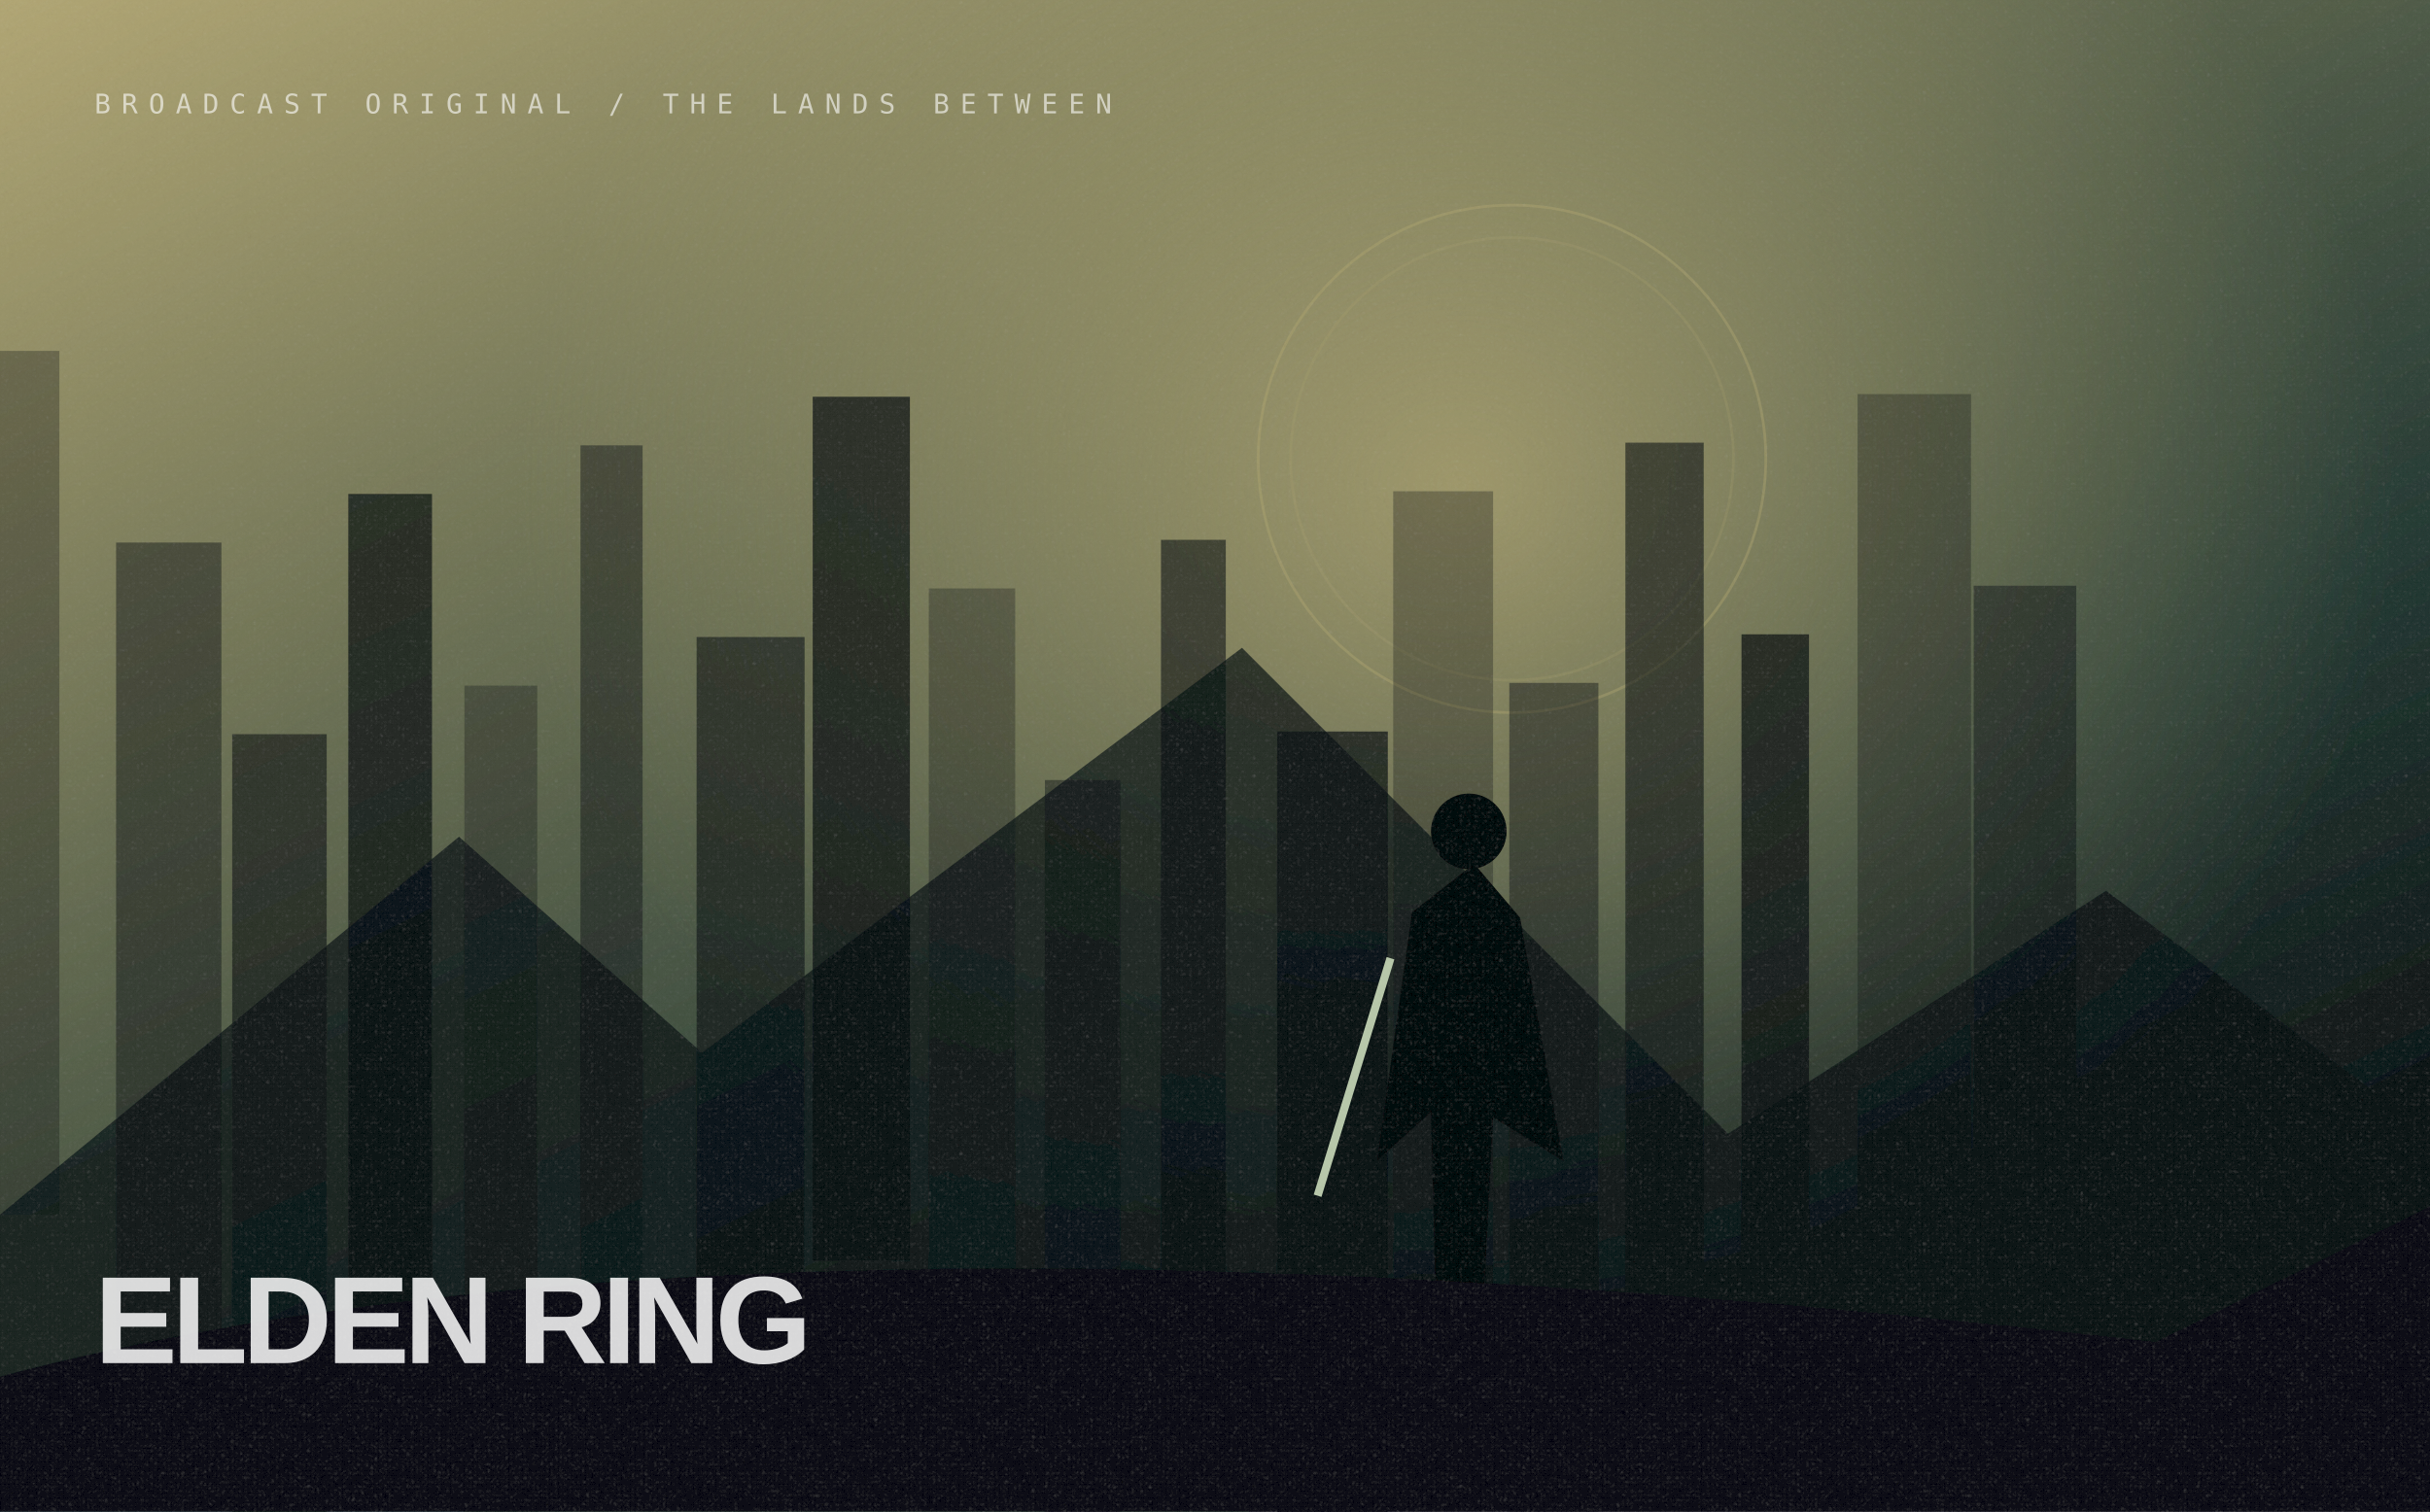
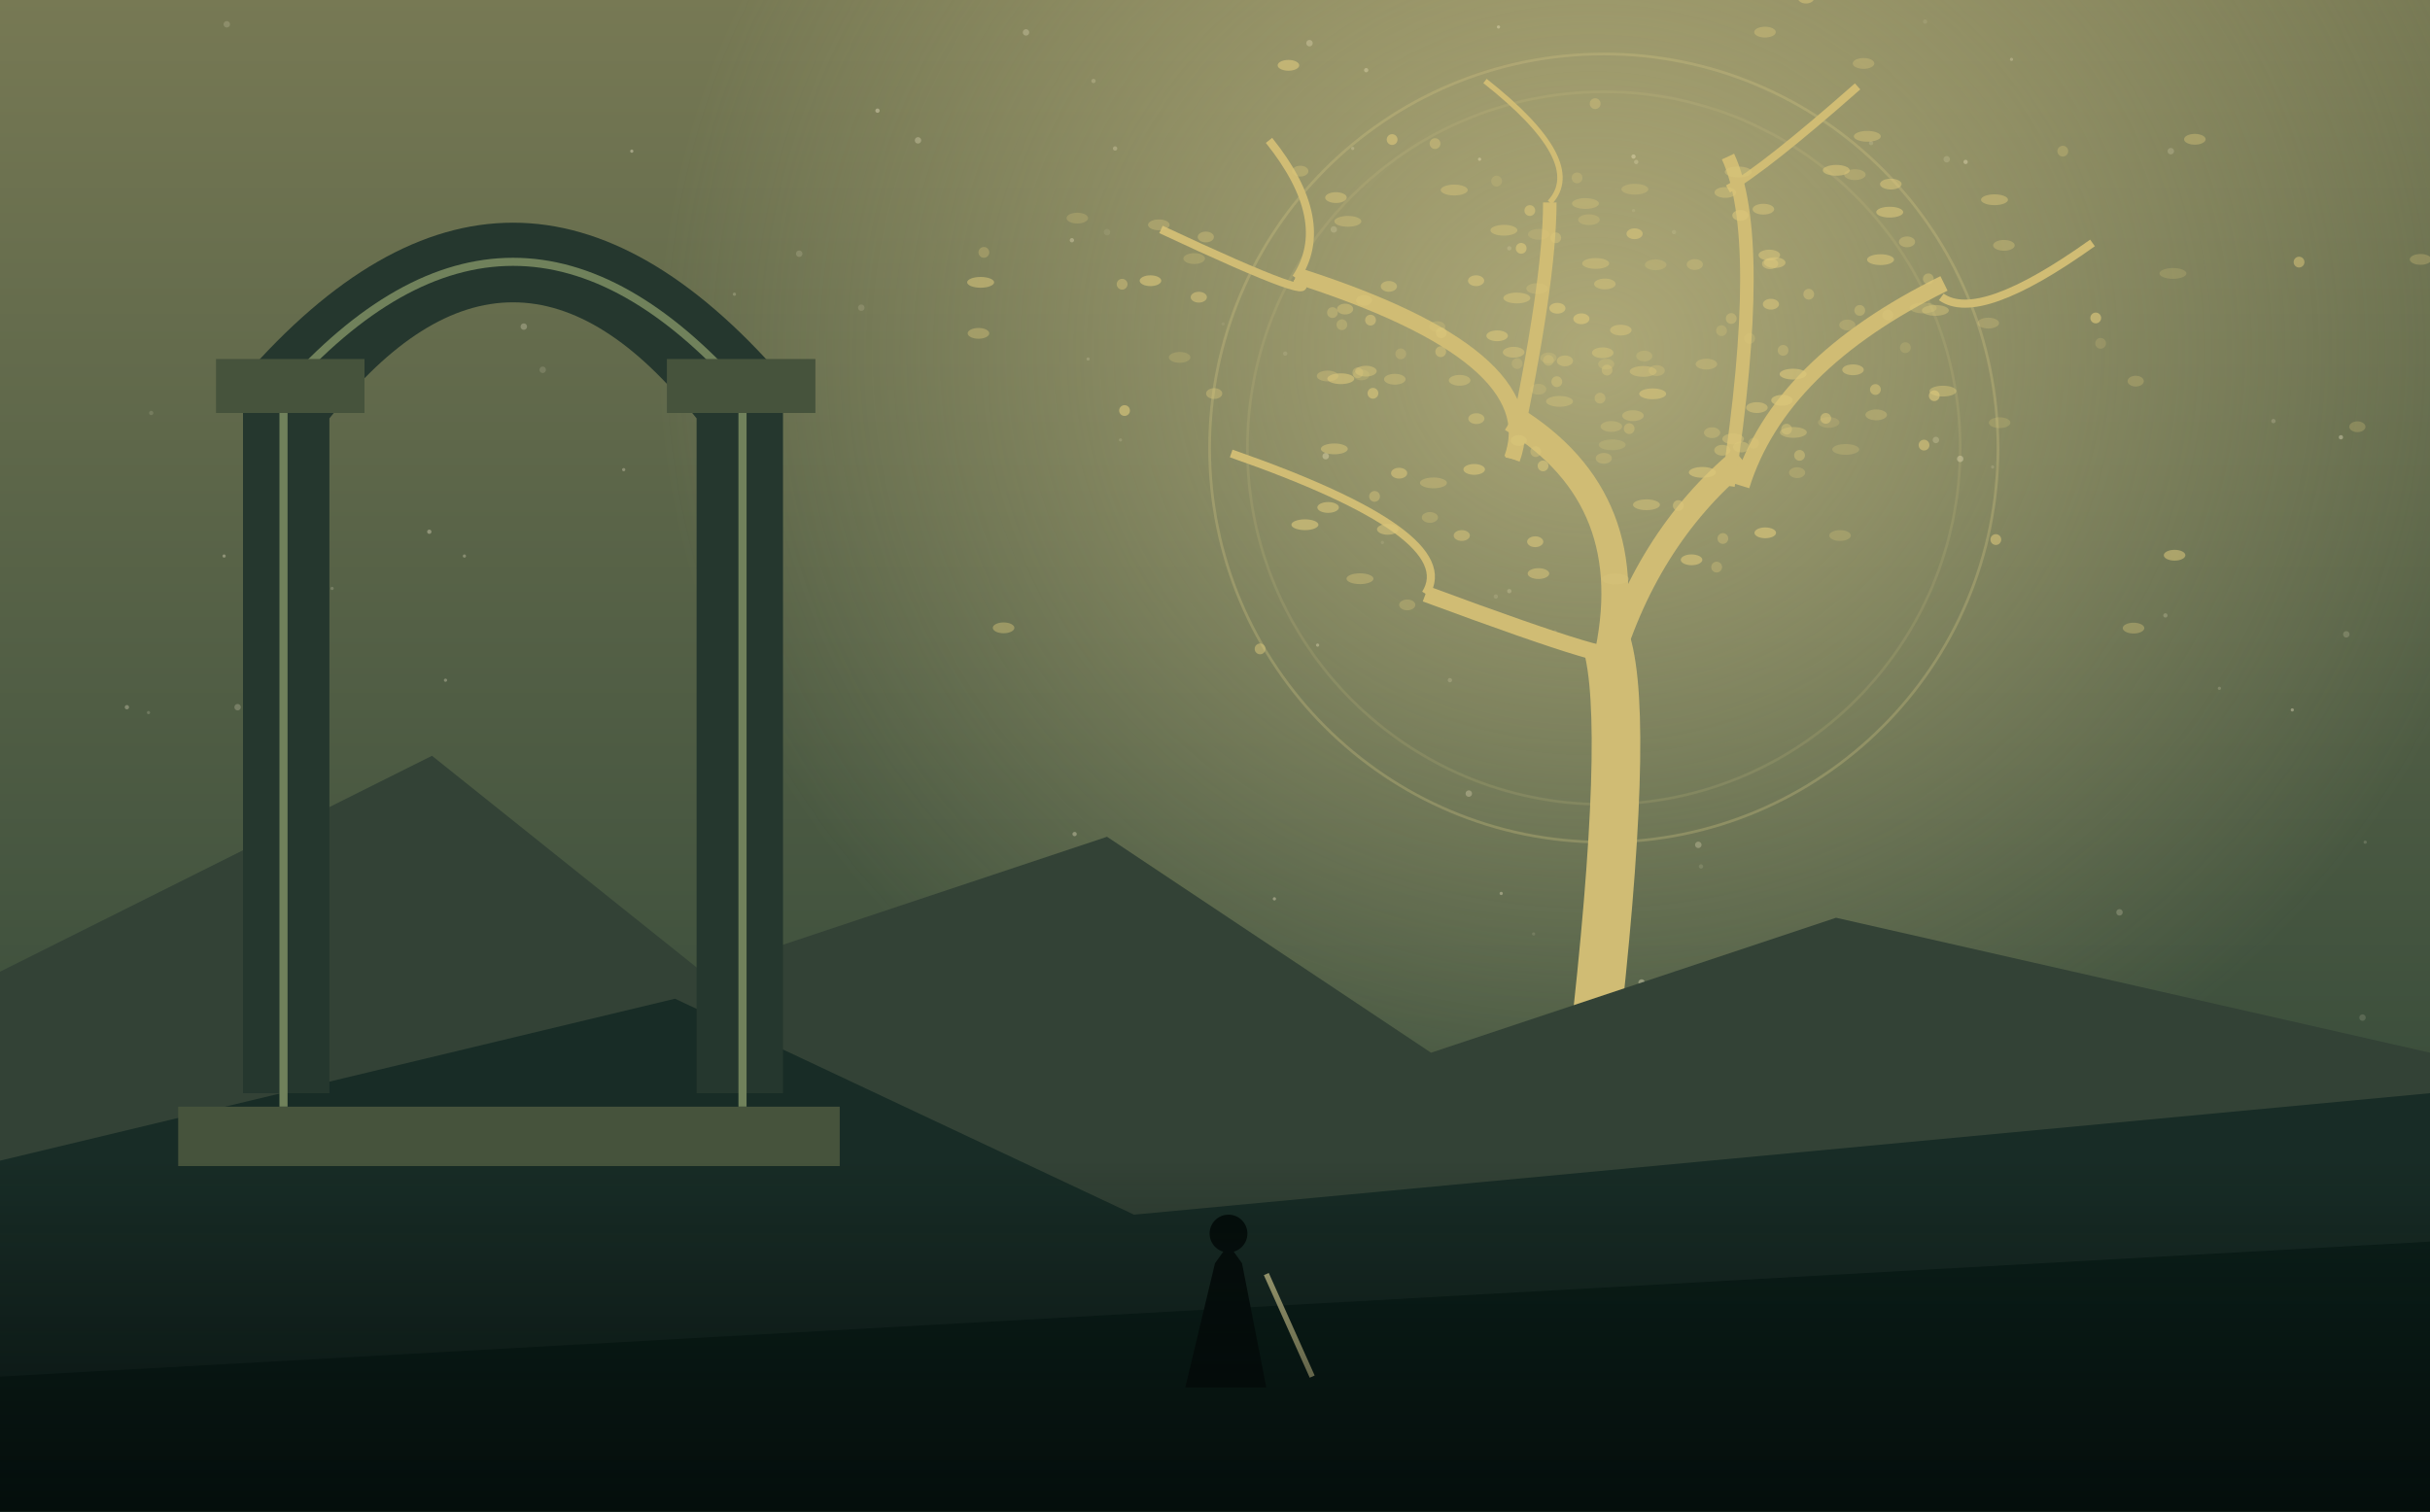
<svg xmlns="http://www.w3.org/2000/svg" width="900" height="560" viewBox="0 0 900 560">
  <defs>
-     <linearGradient id="bg" x2=".8" y2="1">
-       <stop stop-color="#b2a775" />
-       <stop offset=".7" stop-color="#263b35" />
-       <stop offset="1" stop-color="#070b0e" />
+     <linearGradient id="sky" x2="0" y2="1">
+       <stop stop-color="#777954" />
+       <stop offset="1" stop-color="#233d32" />
    </linearGradient>
-     <radialGradient id="sun">
-       <stop stop-color="#b2a775" stop-opacity=".8" />
-       <stop offset="1" stop-color="#b2a775" stop-opacity="0" />
+     <radialGradient id="light">
+       <stop stop-color="#e9d99a" stop-opacity=".55" />
+       <stop offset="1" stop-color="#e9d99a" stop-opacity="0" />
    </radialGradient>
-     <filter id="noise">
-       <feTurbulence baseFrequency=".6" numOctaves="3" stitchTiles="stitch" />
-       <feColorMatrix type="saturate" values="0" />
-       <feComponentTransfer>
-         <feFuncA type="linear" slope=".1" />
-       </feComponentTransfer>
-       <feBlend in="SourceGraphic" mode="soft-light" />
-     </filter>
+     <linearGradient id="shade" x2="0" y2="1">
+       <stop stop-color="#030908" stop-opacity="0" />
+       <stop offset="1" stop-color="#030908" stop-opacity=".8" />
+     </linearGradient>
  </defs>
-   <g filter="url(#noise)">
-     <path fill="url(#bg)" d="M0 0h900v560H0z" />
-     <ellipse cx="540" cy="180" rx="350" ry="310" fill="url(#sun)" />
-     <circle cx="560" cy="170" r="94" fill="none" stroke="#b2a775" stroke-opacity=".4" />
-     <circle cx="560" cy="170" r="82" fill="none" stroke="#b2a775" stroke-opacity=".2" />
-     <rect x="0" y="130" width="22" height="320" fill="#090f12" opacity="0.3" />
-     <rect x="43" y="201" width="39" height="320" fill="#090f12" opacity="0.43" />
-     <rect x="86" y="272" width="35" height="320" fill="#090f12" opacity="0.56" />
-     <rect x="129" y="183" width="31" height="320" fill="#090f12" opacity="0.69" />
-     <rect x="172" y="254" width="27" height="320" fill="#090f12" opacity="0.3" />
-     <rect x="215" y="165" width="23" height="320" fill="#090f12" opacity="0.43" />
-     <rect x="258" y="236" width="40" height="320" fill="#090f12" opacity="0.56" />
-     <rect x="301" y="147" width="36" height="320" fill="#090f12" opacity="0.69" />
-     <rect x="344" y="218" width="32" height="320" fill="#090f12" opacity="0.3" />
-     <rect x="387" y="289" width="28" height="320" fill="#090f12" opacity="0.43" />
-     <rect x="430" y="200" width="24" height="320" fill="#090f12" opacity="0.56" />
-     <rect x="473" y="271" width="41" height="320" fill="#090f12" opacity="0.69" />
-     <rect x="516" y="182" width="37" height="320" fill="#090f12" opacity="0.3" />
-     <rect x="559" y="253" width="33" height="320" fill="#090f12" opacity="0.43" />
-     <rect x="602" y="164" width="29" height="320" fill="#090f12" opacity="0.56" />
-     <rect x="645" y="235" width="25" height="320" fill="#090f12" opacity="0.69" />
-     <rect x="688" y="146" width="42" height="320" fill="#090f12" opacity="0.3" />
-     <rect x="731" y="217" width="38" height="320" fill="#090f12" opacity="0.43" />
-     <path d="M0 450 170 310 260 390 460 240 640 420 780 330 900 420V560H0" fill="#0a1216" opacity=".7" />
-     <path d="M510 430 523 338 546 320 563 340 579 430 553 414 549 490 532 490 530 412z" fill="#060a0c" />
-     <circle cx="544" cy="308" r="14" fill="#060a0c" />
-     <path d="M515 355 488 443" stroke="#b8c8aa" stroke-width="3" />
-     <path d="M0 510Q300 430 900 510V560H0" fill="#080e12" />
-   </g>
-   <text x="35" y="42" font-family="monospace" font-size="10" letter-spacing="4" fill="#fff" opacity=".6">BROADCAST ORIGINAL / THE LANDS BETWEEN</text>
-   <text x="35" y="505" font-family="Arial,sans-serif" font-size="46" font-weight="900" letter-spacing="-2" fill="#eee" opacity=".9">ELDEN RING</text>
+   <path d="M0 0h900v560H0z" fill="url(#sky)" />
+   <circle cx="296" cy="94" r="1.2" fill="#f5edd3" opacity="0.17" />
+   <circle cx="68" cy="405" r="0.8" fill="#f5edd3" opacity="0.27" />
+   <circle cx="822" cy="255" r="0.6" fill="#f5edd3" opacity="0.21" />
+   <circle cx="476" cy="131" r="0.8" fill="#f5edd3" opacity="0.14" />
+   <circle cx="630" cy="321" r="0.8" fill="#f5edd3" opacity="0.14" />
+   <circle cx="485" cy="16" r="1.2" fill="#f5edd3" opacity="0.31" />
+   <circle cx="453" cy="120" r="0.6" fill="#f5edd3" opacity="0.09" />
+   <circle cx="418" cy="427" r="0.8" fill="#f5edd3" opacity="0.35" />
+   <circle cx="253" cy="390" r="1.2" fill="#f5edd3" opacity="0.32" />
+   <circle cx="123" cy="218" r="0.6" fill="#f5edd3" opacity="0.20" />
+   <circle cx="804" cy="56" r="1.2" fill="#f5edd3" opacity="0.21" />
+   <circle cx="444" cy="351" r="1.2" fill="#f5edd3" opacity="0.27" />
+   <circle cx="617" cy="434" r="0.6" fill="#f5edd3" opacity="0.17" />
+   <circle cx="793" cy="385" r="0.6" fill="#f5edd3" opacity="0.23" />
+   <circle cx="842" cy="156" r="0.8" fill="#f5edd3" opacity="0.21" />
+   <circle cx="230" cy="351" r="1.2" fill="#f5edd3" opacity="0.23" />
+   <circle cx="380" cy="12" r="1.2" fill="#f5edd3" opacity="0.28" />
+   <circle cx="556" cy="331" r="0.6" fill="#f5edd3" opacity="0.37" />
+   <circle cx="88" cy="262" r="1.2" fill="#f5edd3" opacity="0.23" />
+   <circle cx="159" cy="197" r="0.8" fill="#f5edd3" opacity="0.35" />
+   <circle cx="413" cy="55" r="0.8" fill="#f5edd3" opacity="0.28" />
+   <circle cx="544" cy="294" r="1.2" fill="#f5edd3" opacity="0.31" />
+   <circle cx="172" cy="206" r="0.6" fill="#f5edd3" opacity="0.30" />
+   <circle cx="167" cy="320" r="0.6" fill="#f5edd3" opacity="0.11" />
+   <circle cx="743" cy="408" r="1.2" fill="#f5edd3" opacity="0.30" />
+   <circle cx="491" cy="169" r="1.2" fill="#f5edd3" opacity="0.36" />
+   <circle cx="772" cy="387" r="0.6" fill="#f5edd3" opacity="0.22" />
+   <circle cx="876" cy="312" r="0.6" fill="#f5edd3" opacity="0.17" />
+   <circle cx="726" cy="170" r="1.2" fill="#f5edd3" opacity="0.37" />
+   <circle cx="401" cy="349" r="1.2" fill="#f5edd3" opacity="0.20" />
+   <circle cx="728" cy="60" r="0.8" fill="#f5edd3" opacity="0.37" />
+   <circle cx="554" cy="221" r="0.8" fill="#f5edd3" opacity="0.16" />
+   <circle cx="472" cy="333" r="0.6" fill="#f5edd3" opacity="0.38" />
+   <circle cx="488" cy="239" r="0.6" fill="#f5edd3" opacity="0.34" />
+   <circle cx="605" cy="58" r="0.8" fill="#f5edd3" opacity="0.39" />
+   <circle cx="719" cy="444" r="0.8" fill="#f5edd3" opacity="0.39" />
+   <circle cx="24" cy="361" r="0.6" fill="#f5edd3" opacity="0.15" />
+   <circle cx="555" cy="10" r="0.6" fill="#f5edd3" opacity="0.39" />
+   <circle cx="548" cy="59" r="0.6" fill="#f5edd3" opacity="0.38" />
+   <circle cx="398" cy="309" r="0.8" fill="#f5edd3" opacity="0.35" />
+   <circle cx="325" cy="41" r="0.8" fill="#f5edd3" opacity="0.39" />
+   <circle cx="403" cy="133" r="0.6" fill="#f5edd3" opacity="0.20" />
+   <circle cx="568" cy="346" r="0.6" fill="#f5edd3" opacity="0.13" />
+   <circle cx="231" cy="174" r="0.6" fill="#f5edd3" opacity="0.31" />
+   <circle cx="272" cy="109" r="0.6" fill="#f5edd3" opacity="0.22" />
+   <circle cx="644" cy="402" r="0.6" fill="#f5edd3" opacity="0.25" />
+   <circle cx="785" cy="338" r="1.2" fill="#f5edd3" opacity="0.23" />
+   <circle cx="194" cy="121" r="1.2" fill="#f5edd3" opacity="0.27" />
+   <circle cx="501" cy="55" r="0.6" fill="#f5edd3" opacity="0.25" />
+   <circle cx="867" cy="162" r="0.8" fill="#f5edd3" opacity="0.37" />
+   <circle cx="606" cy="60" r="0.8" fill="#f5edd3" opacity="0.27" />
+   <circle cx="38" cy="365" r="1.2" fill="#f5edd3" opacity="0.27" />
+   <circle cx="620" cy="86" r="0.8" fill="#f5edd3" opacity="0.13" />
+   <circle cx="405" cy="30" r="0.8" fill="#f5edd3" opacity="0.23" />
+   <circle cx="713" cy="8" r="0.8" fill="#f5edd3" opacity="0.11" />
+   <circle cx="693" cy="53" r="0.8" fill="#f5edd3" opacity="0.17" />
+   <circle cx="738" cy="173" r="0.6" fill="#f5edd3" opacity="0.17" />
+   <circle cx="849" cy="263" r="0.6" fill="#f5edd3" opacity="0.38" />
+   <circle cx="541" cy="396" r="0.6" fill="#f5edd3" opacity="0.38" />
+   <circle cx="470" cy="432" r="1.2" fill="#f5edd3" opacity="0.32" />
+   <circle cx="319" cy="114" r="1.2" fill="#f5edd3" opacity="0.15" />
+   <circle cx="745" cy="22" r="0.6" fill="#f5edd3" opacity="0.29" />
+   <circle cx="165" cy="252" r="0.6" fill="#f5edd3" opacity="0.31" />
+   <circle cx="608" cy="364" r="1.2" fill="#f5edd3" opacity="0.38" />
+   <circle cx="264" cy="400" r="1.2" fill="#f5edd3" opacity="0.29" />
+   <circle cx="274" cy="313" r="0.6" fill="#f5edd3" opacity="0.32" />
+   <circle cx="717" cy="163" r="1.2" fill="#f5edd3" opacity="0.24" />
+   <circle cx="629" cy="313" r="1.2" fill="#f5edd3" opacity="0.29" />
+   <circle cx="605" cy="78" r="0.6" fill="#f5edd3" opacity="0.12" />
+   <circle cx="143" cy="342" r="1.2" fill="#f5edd3" opacity="0.15" />
+   <circle cx="84" cy="9" r="1.2" fill="#f5edd3" opacity="0.18" />
+   <circle cx="234" cy="56" r="0.6" fill="#f5edd3" opacity="0.38" />
+   <circle cx="702" cy="363" r="1.2" fill="#f5edd3" opacity="0.36" />
+   <circle cx="576" cy="234" r="0.6" fill="#f5edd3" opacity="0.12" />
+   <circle cx="721" cy="59" r="1.2" fill="#f5edd3" opacity="0.18" />
+   <circle cx="56" cy="153" r="0.8" fill="#f5edd3" opacity="0.14" />
+   <circle cx="205" cy="435" r="0.6" fill="#f5edd3" opacity="0.23" />
+   <circle cx="166" cy="357" r="0.8" fill="#f5edd3" opacity="0.17" />
+   <circle cx="201" cy="137" r="1.2" fill="#f5edd3" opacity="0.15" />
+   <circle cx="410" cy="86" r="1.2" fill="#f5edd3" opacity="0.09" />
+   <circle cx="244" cy="399" r="1.2" fill="#f5edd3" opacity="0.33" />
+   <circle cx="537" cy="252" r="0.8" fill="#f5edd3" opacity="0.21" />
+   <circle cx="615" cy="432" r="1.2" fill="#f5edd3" opacity="0.15" />
+   <circle cx="512" cy="201" r="0.6" fill="#f5edd3" opacity="0.12" />
+   <circle cx="506" cy="26" r="0.8" fill="#f5edd3" opacity="0.34" />
+   <circle cx="415" cy="163" r="0.6" fill="#f5edd3" opacity="0.16" />
+   <circle cx="55" cy="264" r="0.6" fill="#f5edd3" opacity="0.19" />
+   <circle cx="559" cy="92" r="0.8" fill="#f5edd3" opacity="0.19" />
+   <circle cx="559" cy="219" r="0.8" fill="#f5edd3" opacity="0.25" />
+   <circle cx="340" cy="52" r="1.2" fill="#f5edd3" opacity="0.30" />
+   <circle cx="226" cy="446" r="0.6" fill="#f5edd3" opacity="0.10" />
+   <circle cx="397" cy="89" r="0.8" fill="#f5edd3" opacity="0.33" />
+   <circle cx="875" cy="377" r="1.2" fill="#f5edd3" opacity="0.15" />
+   <circle cx="47" cy="262" r="0.8" fill="#f5edd3" opacity="0.31" />
+   <circle cx="536" cy="422" r="1.2" fill="#f5edd3" opacity="0.25" />
+   <circle cx="494" cy="85" r="1.2" fill="#f5edd3" opacity="0.21" />
+   <circle cx="869" cy="235" r="1.2" fill="#f5edd3" opacity="0.18" />
+   <circle cx="83" cy="206" r="0.6" fill="#f5edd3" opacity="0.35" />
+   <circle cx="802" cy="228" r="0.8" fill="#f5edd3" opacity="0.22" />
+   <circle cx="309" cy="426" r="0.6" fill="#f5edd3" opacity="0.25" />
+   <ellipse cx="590" cy="130" rx="350" ry="320" fill="url(#light)" />
+   <circle cx="594" cy="166" r="146" fill="none" stroke="#d5c683" opacity=".3" />
+   <circle cx="594" cy="166" r="132" fill="none" stroke="#d5c683" opacity=".15" />
+   <path d="M590 390Q604 268 595 238" fill="none" stroke="#d0bc74" stroke-width="18" />
+   <path d="M595 245Q609 185 560 155" fill="none" stroke="#d0bc74" stroke-width="10" />
+   <path d="M595 250Q609 200 645 170" fill="none" stroke="#d0bc74" stroke-width="9" />
+   <path d="M560 170Q574 132 480 102" fill="none" stroke="#d0bc74" stroke-width="6" />
+   <path d="M560 170Q574 105 574 75" fill="none" stroke="#d0bc74" stroke-width="5" />
+   <path d="M645 180Q659 135 720 105" fill="none" stroke="#d0bc74" stroke-width="6" />
+   <path d="M640 180Q654 88 640 58" fill="none" stroke="#d0bc74" stroke-width="5" />
+   <path d="M480 103Q494 115 430 85" fill="none" stroke="#d0bc74" stroke-width="3" />
+   <path d="M480 103Q494 82 470 52" fill="none" stroke="#d0bc74" stroke-width="3" />
+   <path d="M574 75Q588 60 550 30" fill="none" stroke="#d0bc74" stroke-width="2" />
+   <path d="M640 70Q654 62 688 32" fill="none" stroke="#d0bc74" stroke-width="3" />
+   <path d="M719 110Q733 120 775 90" fill="none" stroke="#d0bc74" stroke-width="3" />
+   <path d="M595 240Q609 250 528 220" fill="none" stroke="#d0bc74" stroke-width="6" />
+   <path d="M528 220Q542 198 456 168" fill="none" stroke="#d0bc74" stroke-width="3" />
+   <ellipse cx="664.2" cy="160.2" rx="5" ry="2" fill="#dbc77b" opacity="0.43" />
+   <ellipse cx="569.8" cy="212.5" rx="4" ry="2" fill="#dbc77b" opacity="0.53" />
+   <ellipse cx="650.7" cy="151.0" rx="4" ry="2" fill="#dbc77b" opacity="0.53" />
+   <ellipse cx="661.7" cy="159.0" rx="2" ry="2" fill="#dbc77b" opacity="0.46" />
+   <ellipse cx="362.4" cy="123.5" rx="4" ry="2" fill="#dbc77b" opacity="0.40" />
+   <ellipse cx="684.2" cy="120.4" rx="3" ry="2" fill="#dbc77b" opacity="0.28" />
+   <ellipse cx="426.1" cy="104.0" rx="4" ry="2" fill="#dbc77b" opacity="0.62" />
+   <ellipse cx="632.0" cy="134.9" rx="4" ry="2" fill="#dbc77b" opacity="0.34" />
+   <ellipse cx="554.5" cy="124.4" rx="4" ry="2" fill="#dbc77b" opacity="0.59" />
+   <ellipse cx="595.2" cy="137.1" rx="2" ry="2" fill="#dbc77b" opacity="0.39" />
+   <ellipse cx="791.0" cy="141.2" rx="3" ry="2" fill="#dbc77b" opacity="0.28" />
+   <ellipse cx="538.6" cy="70.4" rx="5" ry="2" fill="#dbc77b" opacity="0.44" />
+   <ellipse cx="655.6" cy="97.7" rx="3" ry="2" fill="#dbc77b" opacity="0.51" />
+   <ellipse cx="626.5" cy="207.4" rx="4" ry="2" fill="#dbc77b" opacity="0.62" />
+   <ellipse cx="541.4" cy="198.4" rx="3" ry="2" fill="#dbc77b" opacity="0.51" />
+   <ellipse cx="764.0" cy="56.0" rx="2" ry="2" fill="#dbc77b" opacity="0.31" />
+   <ellipse cx="778.0" cy="127.2" rx="2" ry="2" fill="#dbc77b" opacity="0.21" />
+   <ellipse cx="364.4" cy="93.5" rx="2" ry="2" fill="#dbc77b" opacity="0.32" />
+   <ellipse cx="742.2" cy="90.9" rx="4" ry="2" fill="#dbc77b" opacity="0.36" />
+   <ellipse cx="736.4" cy="119.7" rx="4" ry="2" fill="#dbc77b" opacity="0.30" />
+   <ellipse cx="896.5" cy="96.1" rx="4" ry="2" fill="#dbc77b" opacity="0.30" />
+   <ellipse cx="609.0" cy="131.9" rx="3" ry="2" fill="#dbc77b" opacity="0.26" />
+   <ellipse cx="591.0" cy="97.6" rx="5" ry="2" fill="#dbc77b" opacity="0.44" />
+   <ellipse cx="494.8" cy="73.2" rx="4" ry="2" fill="#dbc77b" opacity="0.50" />
+   <ellipse cx="499.2" cy="82.0" rx="5" ry="2" fill="#dbc77b" opacity="0.41" />
+   <ellipse cx="590.8" cy="38.4" rx="2" ry="2" fill="#dbc77b" opacity="0.39" />
+   <ellipse cx="669.9" cy="109.0" rx="2" ry="2" fill="#dbc77b" opacity="0.42" />
+   <ellipse cx="694.9" cy="153.7" rx="4" ry="2" fill="#dbc77b" opacity="0.35" />
+   <ellipse cx="680.1" cy="63.1" rx="5" ry="2" fill="#dbc77b" opacity="0.57" />
+   <ellipse cx="621.6" cy="187.3" rx="2" ry="2" fill="#dbc77b" opacity="0.51" />
+   <ellipse cx="657.3" cy="97.3" rx="4" ry="2" fill="#dbc77b" opacity="0.54" />
+   <ellipse cx="466.7" cy="240.4" rx="2" ry="2" fill="#dbc77b" opacity="0.50" />
+   <ellipse cx="491.9" cy="188.0" rx="4" ry="2" fill="#dbc77b" opacity="0.60" />
+   <ellipse cx="690.2" cy="23.5" rx="4" ry="2" fill="#dbc77b" opacity="0.35" />
+   <ellipse cx="507.6" cy="118.6" rx="2" ry="2" fill="#dbc77b" opacity="0.55" />
+   <ellipse cx="740.6" cy="156.6" rx="4" ry="2" fill="#dbc77b" opacity="0.24" />
+   <ellipse cx="653.7" cy="11.9" rx="4" ry="2" fill="#dbc77b" opacity="0.41" />
+   <ellipse cx="712.3" cy="114.1" rx="5" ry="2" fill="#dbc77b" opacity="0.31" />
+   <ellipse cx="738.7" cy="74.0" rx="5" ry="2" fill="#dbc77b" opacity="0.48" />
+   <ellipse cx="573.5" cy="132.6" rx="3" ry="2" fill="#dbc77b" opacity="0.25" />
+   <ellipse cx="699.9" cy="78.6" rx="5" ry="2" fill="#dbc77b" opacity="0.60" />
+   <ellipse cx="716.4" cy="146.6" rx="2" ry="2" fill="#dbc77b" opacity="0.64" />
+   <ellipse cx="444.0" cy="110.1" rx="3" ry="2" fill="#dbc77b" opacity="0.55" />
+   <ellipse cx="655.3" cy="94.5" rx="4" ry="2" fill="#dbc77b" opacity="0.55" />
+   <ellipse cx="509.1" cy="183.9" rx="2" ry="2" fill="#dbc77b" opacity="0.44" />
+   <ellipse cx="596.8" cy="158.0" rx="4" ry="2" fill="#dbc77b" opacity="0.31" />
+   <ellipse cx="676.2" cy="155.0" rx="2" ry="2" fill="#dbc77b" opacity="0.54" />
+   <ellipse cx="569.3" cy="106.9" rx="4" ry="2" fill="#dbc77b" opacity="0.30" />
+   <ellipse cx="554.3" cy="67.1" rx="2" ry="2" fill="#dbc77b" opacity="0.22" />
+   <ellipse cx="687.0" cy="64.7" rx="4" ry="2" fill="#dbc77b" opacity="0.32" />
+   <ellipse cx="643.8" cy="63.7" rx="5" ry="2" fill="#dbc77b" opacity="0.43" />
+   <ellipse cx="521.2" cy="224.1" rx="3" ry="2" fill="#dbc77b" opacity="0.32" />
+   <ellipse cx="714.2" cy="103.3" rx="2" ry="2" fill="#dbc77b" opacity="0.40" />
+   <ellipse cx="613.6" cy="137.3" rx="3" ry="2" fill="#dbc77b" opacity="0.30" />
+   <ellipse cx="641.9" cy="162.6" rx="4" ry="2" fill="#dbc77b" opacity="0.44" />
+   <ellipse cx="576.6" cy="141.4" rx="2" ry="2" fill="#dbc77b" opacity="0.43" />
+   <ellipse cx="653.1" cy="77.5" rx="4" ry="2" fill="#dbc77b" opacity="0.50" />
+   <ellipse cx="605.5" cy="70.1" rx="5" ry="2" fill="#dbc77b" opacity="0.29" />
+   <ellipse cx="584.1" cy="65.9" rx="2" ry="2" fill="#dbc77b" opacity="0.28" />
+   <ellipse cx="446.6" cy="87.8" rx="3" ry="2" fill="#dbc77b" opacity="0.39" />
+   <ellipse cx="666.5" cy="168.7" rx="2" ry="2" fill="#dbc77b" opacity="0.45" />
+   <ellipse cx="588.5" cy="81.4" rx="4" ry="2" fill="#dbc77b" opacity="0.28" />
+   <ellipse cx="694.6" cy="144.3" rx="2" ry="2" fill="#dbc77b" opacity="0.53" />
+   <ellipse cx="577.6" cy="148.7" rx="5" ry="2" fill="#dbc77b" opacity="0.38" />
+   <ellipse cx="562.5" cy="163.2" rx="3" ry="2" fill="#dbc77b" opacity="0.49" />
+   <ellipse cx="776.2" cy="117.8" rx="2" ry="2" fill="#dbc77b" opacity="0.65" />
+   <ellipse cx="483.3" cy="194.4" rx="5" ry="2" fill="#dbc77b" opacity="0.63" />
+   <ellipse cx="498.2" cy="114.5" rx="3" ry="2" fill="#dbc77b" opacity="0.46" />
+   <ellipse cx="496.6" cy="140.3" rx="5" ry="2" fill="#dbc77b" opacity="0.59" />
+   <ellipse cx="566.6" cy="78.0" rx="2" ry="2" fill="#dbc77b" opacity="0.57" />
+   <ellipse cx="429.2" cy="83.3" rx="4" ry="2" fill="#dbc77b" opacity="0.35" />
+   <ellipse cx="491.7" cy="139.3" rx="4" ry="2" fill="#dbc77b" opacity="0.37" />
+   <ellipse cx="481.6" cy="63.4" rx="3" ry="2" fill="#dbc77b" opacity="0.36" />
+   <ellipse cx="546.0" cy="173.9" rx="4" ry="2" fill="#dbc77b" opacity="0.61" />
+   <ellipse cx="494.2" cy="166.3" rx="5" ry="2" fill="#dbc77b" opacity="0.50" />
+   <ellipse cx="630.5" cy="175.0" rx="5" ry="2" fill="#dbc77b" opacity="0.62" />
+   <ellipse cx="712.6" cy="164.9" rx="2" ry="2" fill="#dbc77b" opacity="0.59" />
+   <ellipse cx="557.0" cy="85.3" rx="5" ry="2" fill="#dbc77b" opacity="0.46" />
+   <ellipse cx="609.8" cy="187.0" rx="5" ry="2" fill="#dbc77b" opacity="0.49" />
+   <ellipse cx="716.8" cy="115.0" rx="5" ry="2" fill="#dbc77b" opacity="0.43" />
+   <ellipse cx="416.5" cy="152.1" rx="2" ry="2" fill="#dbc77b" opacity="0.63" />
+   <ellipse cx="605.4" cy="86.6" rx="3" ry="2" fill="#dbc77b" opacity="0.58" />
+   <ellipse cx="561.8" cy="110.4" rx="5" ry="2" fill="#dbc77b" opacity="0.50" />
+   <ellipse cx="677.3" cy="156.5" rx="4" ry="2" fill="#dbc77b" opacity="0.21" />
+   <ellipse cx="639.0" cy="71.3" rx="4" ry="2" fill="#dbc77b" opacity="0.45" />
+   <ellipse cx="660.0" cy="148.3" rx="4" ry="2" fill="#dbc77b" opacity="0.61" />
+   <ellipse cx="371.7" cy="232.6" rx="4" ry="2" fill="#dbc77b" opacity="0.43" />
+   <ellipse cx="569.9" cy="86.8" rx="4" ry="2" fill="#dbc77b" opacity="0.21" />
+   <ellipse cx="576.8" cy="114.2" rx="3" ry="2" fill="#dbc77b" opacity="0.64" />
+   <ellipse cx="719.6" cy="144.9" rx="5" ry="2" fill="#dbc77b" opacity="0.47" />
+   <ellipse cx="664.1" cy="138.6" rx="5" ry="2" fill="#dbc77b" opacity="0.62" />
+   <ellipse cx="603.4" cy="158.8" rx="2" ry="2" fill="#dbc77b" opacity="0.37" />
+   <ellipse cx="568.6" cy="200.7" rx="3" ry="2" fill="#dbc77b" opacity="0.59" />
+   <ellipse cx="497.0" cy="120.3" rx="2" ry="2" fill="#dbc77b" opacity="0.33" />
+   <ellipse cx="594.0" cy="169.8" rx="3" ry="2" fill="#dbc77b" opacity="0.32" />
+   <ellipse cx="585.7" cy="118.1" rx="3" ry="2" fill="#dbc77b" opacity="0.64" />
+   <ellipse cx="655.9" cy="112.7" rx="3" ry="2" fill="#dbc77b" opacity="0.57" />
+   <ellipse cx="546.8" cy="155.1" rx="3" ry="2" fill="#dbc77b" opacity="0.49" />
+   <ellipse cx="593.6" cy="130.7" rx="4" ry="2" fill="#dbc77b" opacity="0.45" />
+   <ellipse cx="660.4" cy="129.8" rx="2" ry="2" fill="#dbc77b" opacity="0.35" />
+   <ellipse cx="569.7" cy="144.2" rx="3" ry="2" fill="#dbc77b" opacity="0.25" />
+   <ellipse cx="505.2" cy="111.3" rx="3" ry="2" fill="#dbc77b" opacity="0.40" />
+   <ellipse cx="399.0" cy="80.8" rx="4" ry="2" fill="#dbc77b" opacity="0.25" />
+   <ellipse cx="812.9" cy="51.6" rx="4" ry="2" fill="#dbc77b" opacity="0.40" />
+   <ellipse cx="638.1" cy="199.5" rx="2" ry="2" fill="#dbc77b" opacity="0.39" />
+   <ellipse cx="683.6" cy="166.5" rx="5" ry="2" fill="#dbc77b" opacity="0.26" />
+   <ellipse cx="504.2" cy="138.9" rx="3" ry="2" fill="#dbc77b" opacity="0.24" />
+   <ellipse cx="505.9" cy="137.5" rx="4" ry="2" fill="#dbc77b" opacity="0.47" />
+   <ellipse cx="597.1" cy="164.8" rx="5" ry="2" fill="#dbc77b" opacity="0.24" />
+   <ellipse cx="515.6" cy="51.7" rx="2" ry="2" fill="#dbc77b" opacity="0.62" />
+   <ellipse cx="568.8" cy="167.3" rx="2" ry="2" fill="#dbc77b" opacity="0.40" />
+   <ellipse cx="613.2" cy="98.1" rx="4" ry="2" fill="#dbc77b" opacity="0.26" />
+   <ellipse cx="563.4" cy="92.0" rx="2" ry="2" fill="#dbc77b" opacity="0.63" />
+   <ellipse cx="533.8" cy="123.3" rx="2" ry="2" fill="#dbc77b" opacity="0.50" />
+   <ellipse cx="688.8" cy="115.0" rx="2" ry="2" fill="#dbc77b" opacity="0.38" />
+   <ellipse cx="608.6" cy="137.6" rx="5" ry="2" fill="#dbc77b" opacity="0.44" />
+   <ellipse cx="518.2" cy="175.3" rx="3" ry="2" fill="#dbc77b" opacity="0.57" />
+   <ellipse cx="592.6" cy="147.5" rx="2" ry="2" fill="#dbc77b" opacity="0.34" />
+   <ellipse cx="804.8" cy="101.3" rx="5" ry="2" fill="#dbc77b" opacity="0.22" />
+   <ellipse cx="518.8" cy="131.1" rx="2" ry="2" fill="#dbc77b" opacity="0.28" />
+   <ellipse cx="699.2" cy="116.7" rx="2" ry="2" fill="#dbc77b" opacity="0.38" />
+   <ellipse cx="805.4" cy="205.7" rx="4" ry="2" fill="#dbc77b" opacity="0.54" />
+   <ellipse cx="477.2" cy="24.2" rx="4" ry="2" fill="#dbc77b" opacity="0.64" />
+   <ellipse cx="873.1" cy="158.1" rx="3" ry="2" fill="#dbc77b" opacity="0.26" />
+   <ellipse cx="598.3" cy="214.5" rx="5" ry="2" fill="#dbc77b" opacity="0.35" />
+   <ellipse cx="442.3" cy="95.8" rx="4" ry="2" fill="#dbc77b" opacity="0.27" />
+   <ellipse cx="691.6" cy="50.5" rx="5" ry="2" fill="#dbc77b" opacity="0.44" />
+   <ellipse cx="560.6" cy="130.5" rx="4" ry="2" fill="#dbc77b" opacity="0.48" />
+   <ellipse cx="665.6" cy="175.1" rx="3" ry="2" fill="#dbc77b" opacity="0.28" />
+   <ellipse cx="363.2" cy="104.6" rx="5" ry="2" fill="#dbc77b" opacity="0.54" />
+   <ellipse cx="653.8" cy="197.4" rx="4" ry="2" fill="#dbc77b" opacity="0.65" />
+   <ellipse cx="790.2" cy="232.7" rx="4" ry="2" fill="#dbc77b" opacity="0.38" />
+   <ellipse cx="612.1" cy="145.9" rx="5" ry="2" fill="#dbc77b" opacity="0.58" />
+   <ellipse cx="516.6" cy="140.5" rx="4" ry="2" fill="#dbc77b" opacity="0.41" />
+   <ellipse cx="921.2" cy="83.0" rx="3" ry="2" fill="#dbc77b" opacity="0.31" />
+   <ellipse cx="540.6" cy="140.9" rx="4" ry="2" fill="#dbc77b" opacity="0.43" />
+   <ellipse cx="531.5" cy="53.2" rx="2" ry="2" fill="#dbc77b" opacity="0.44" />
+   <ellipse cx="604.8" cy="154.0" rx="4" ry="2" fill="#dbc77b" opacity="0.37" />
+   <ellipse cx="449.7" cy="145.8" rx="3" ry="2" fill="#dbc77b" opacity="0.41" />
+   <ellipse cx="641.2" cy="118.0" rx="2" ry="2" fill="#dbc77b" opacity="0.39" />
+   <ellipse cx="587.2" cy="75.4" rx="5" ry="2" fill="#dbc77b" opacity="0.34" />
+   <ellipse cx="648.0" cy="125.4" rx="2" ry="2" fill="#dbc77b" opacity="0.27" />
+   <ellipse cx="681.5" cy="198.4" rx="4" ry="2" fill="#dbc77b" opacity="0.27" />
+   <ellipse cx="503.7" cy="214.4" rx="5" ry="2" fill="#dbc77b" opacity="0.41" />
+   <ellipse cx="627.7" cy="98.0" rx="3" ry="2" fill="#dbc77b" opacity="0.35" />
+   <ellipse cx="415.6" cy="105.3" rx="2" ry="2" fill="#dbc77b" opacity="0.46" />
+   <ellipse cx="532.3" cy="121.0" rx="3" ry="2" fill="#dbc77b" opacity="0.27" />
+   <ellipse cx="705.7" cy="128.8" rx="2" ry="2" fill="#dbc77b" opacity="0.22" />
+   <ellipse cx="594.4" cy="105.2" rx="4" ry="2" fill="#dbc77b" opacity="0.45" />
+   <ellipse cx="571.5" cy="172.6" rx="2" ry="2" fill="#dbc77b" opacity="0.59" />
+   <ellipse cx="594.9" cy="134.9" rx="3" ry="2" fill="#dbc77b" opacity="0.26" />
+   <ellipse cx="634.1" cy="160.3" rx="3" ry="2" fill="#dbc77b" opacity="0.35" />
+   <ellipse cx="502.9" cy="138.1" rx="2" ry="2" fill="#dbc77b" opacity="0.37" />
+   <ellipse cx="637.9" cy="166.8" rx="3" ry="2" fill="#dbc77b" opacity="0.45" />
+   <ellipse cx="546.7" cy="104.0" rx="3" ry="2" fill="#dbc77b" opacity="0.60" />
+   <ellipse cx="579.6" cy="133.7" rx="3" ry="2" fill="#dbc77b" opacity="0.43" />
+   <ellipse cx="561.9" cy="134.7" rx="2" ry="2" fill="#dbc77b" opacity="0.25" />
+   <ellipse cx="644.6" cy="79.8" rx="3" ry="2" fill="#dbc77b" opacity="0.57" />
+   <ellipse cx="706.3" cy="89.6" rx="3" ry="2" fill="#dbc77b" opacity="0.39" />
+   <ellipse cx="686.3" cy="137.0" rx="4" ry="2" fill="#dbc77b" opacity="0.54" />
+   <ellipse cx="700.3" cy="68.2" rx="4" ry="2" fill="#dbc77b" opacity="0.53" />
+   <ellipse cx="644.9" cy="165.6" rx="3" ry="2" fill="#dbc77b" opacity="0.46" />
+   <ellipse cx="530.9" cy="178.9" rx="5" ry="2" fill="#dbc77b" opacity="0.37" />
+   <ellipse cx="533.6" cy="130.3" rx="2" ry="2" fill="#dbc77b" opacity="0.48" />
+   <ellipse cx="436.9" cy="132.4" rx="4" ry="2" fill="#dbc77b" opacity="0.24" />
+   <ellipse cx="529.6" cy="191.7" rx="3" ry="2" fill="#dbc77b" opacity="0.31" />
+   <ellipse cx="637.6" cy="122.5" rx="2" ry="2" fill="#dbc77b" opacity="0.27" />
+   <ellipse cx="851.5" cy="97.1" rx="2" ry="2" fill="#dbc77b" opacity="0.53" />
+   <ellipse cx="696.5" cy="96.2" rx="5" ry="2" fill="#dbc77b" opacity="0.58" />
+   <ellipse cx="576.2" cy="88.1" rx="2" ry="2" fill="#dbc77b" opacity="0.42" />
+   <ellipse cx="635.8" cy="210.1" rx="2" ry="2" fill="#dbc77b" opacity="0.35" />
+   <ellipse cx="739.2" cy="199.9" rx="2" ry="2" fill="#dbc77b" opacity="0.58" />
+   <ellipse cx="514.4" cy="106.1" rx="3" ry="2" fill="#dbc77b" opacity="0.49" />
+   <ellipse cx="668.9" cy="-0.7" rx="3" ry="2" fill="#dbc77b" opacity="0.52" />
+   <ellipse cx="514.0" cy="196.1" rx="4" ry="2" fill="#dbc77b" opacity="0.55" />
+   <ellipse cx="649.5" cy="164.2" rx="2" ry="2" fill="#dbc77b" opacity="0.29" />
+   <ellipse cx="573.5" cy="133.5" rx="2" ry="2" fill="#dbc77b" opacity="0.32" />
+   <ellipse cx="493.5" cy="115.8" rx="2" ry="2" fill="#dbc77b" opacity="0.38" />
+   <ellipse cx="508.5" cy="145.7" rx="2" ry="2" fill="#dbc77b" opacity="0.61" />
+   <ellipse cx="600.3" cy="122.3" rx="4" ry="2" fill="#dbc77b" opacity="0.48" />
+   <path d="M0 360 160 280 260 360 410 310 530 390 680 340 900 390v170H0z" fill="#334236" />
+   <path d="M0 430 250 370 420 450 900 405v155H0" fill="#182c26" />
+   <path d="M90 405V140Q190 25 290 140v265h-32V155Q190 69 122 155v250z" fill="#25372e" />
+   <path d="M105 410V145Q190 49 275 145v265" fill="none" stroke="#70815b" stroke-width="3" />
+   <path d="M66 410h245v22H66zM80 133h55v20H80zM247 133h55v20h-55z" fill="#46533c" />
+   <path d="M0 510 900 460v100H0" fill="#0b201a" />
+   <path d="M450 468l-11 46h30l-9-46-5-7z" fill="#050e0c" />
+   <circle cx="455" cy="457" r="7" fill="#050e0c" />
+   <path d="M469 472l17 38" stroke="#c2bf8a" stroke-width="2" />
+   <path d="M0 430h900v130H0z" fill="url(#shade)" />
</svg>
